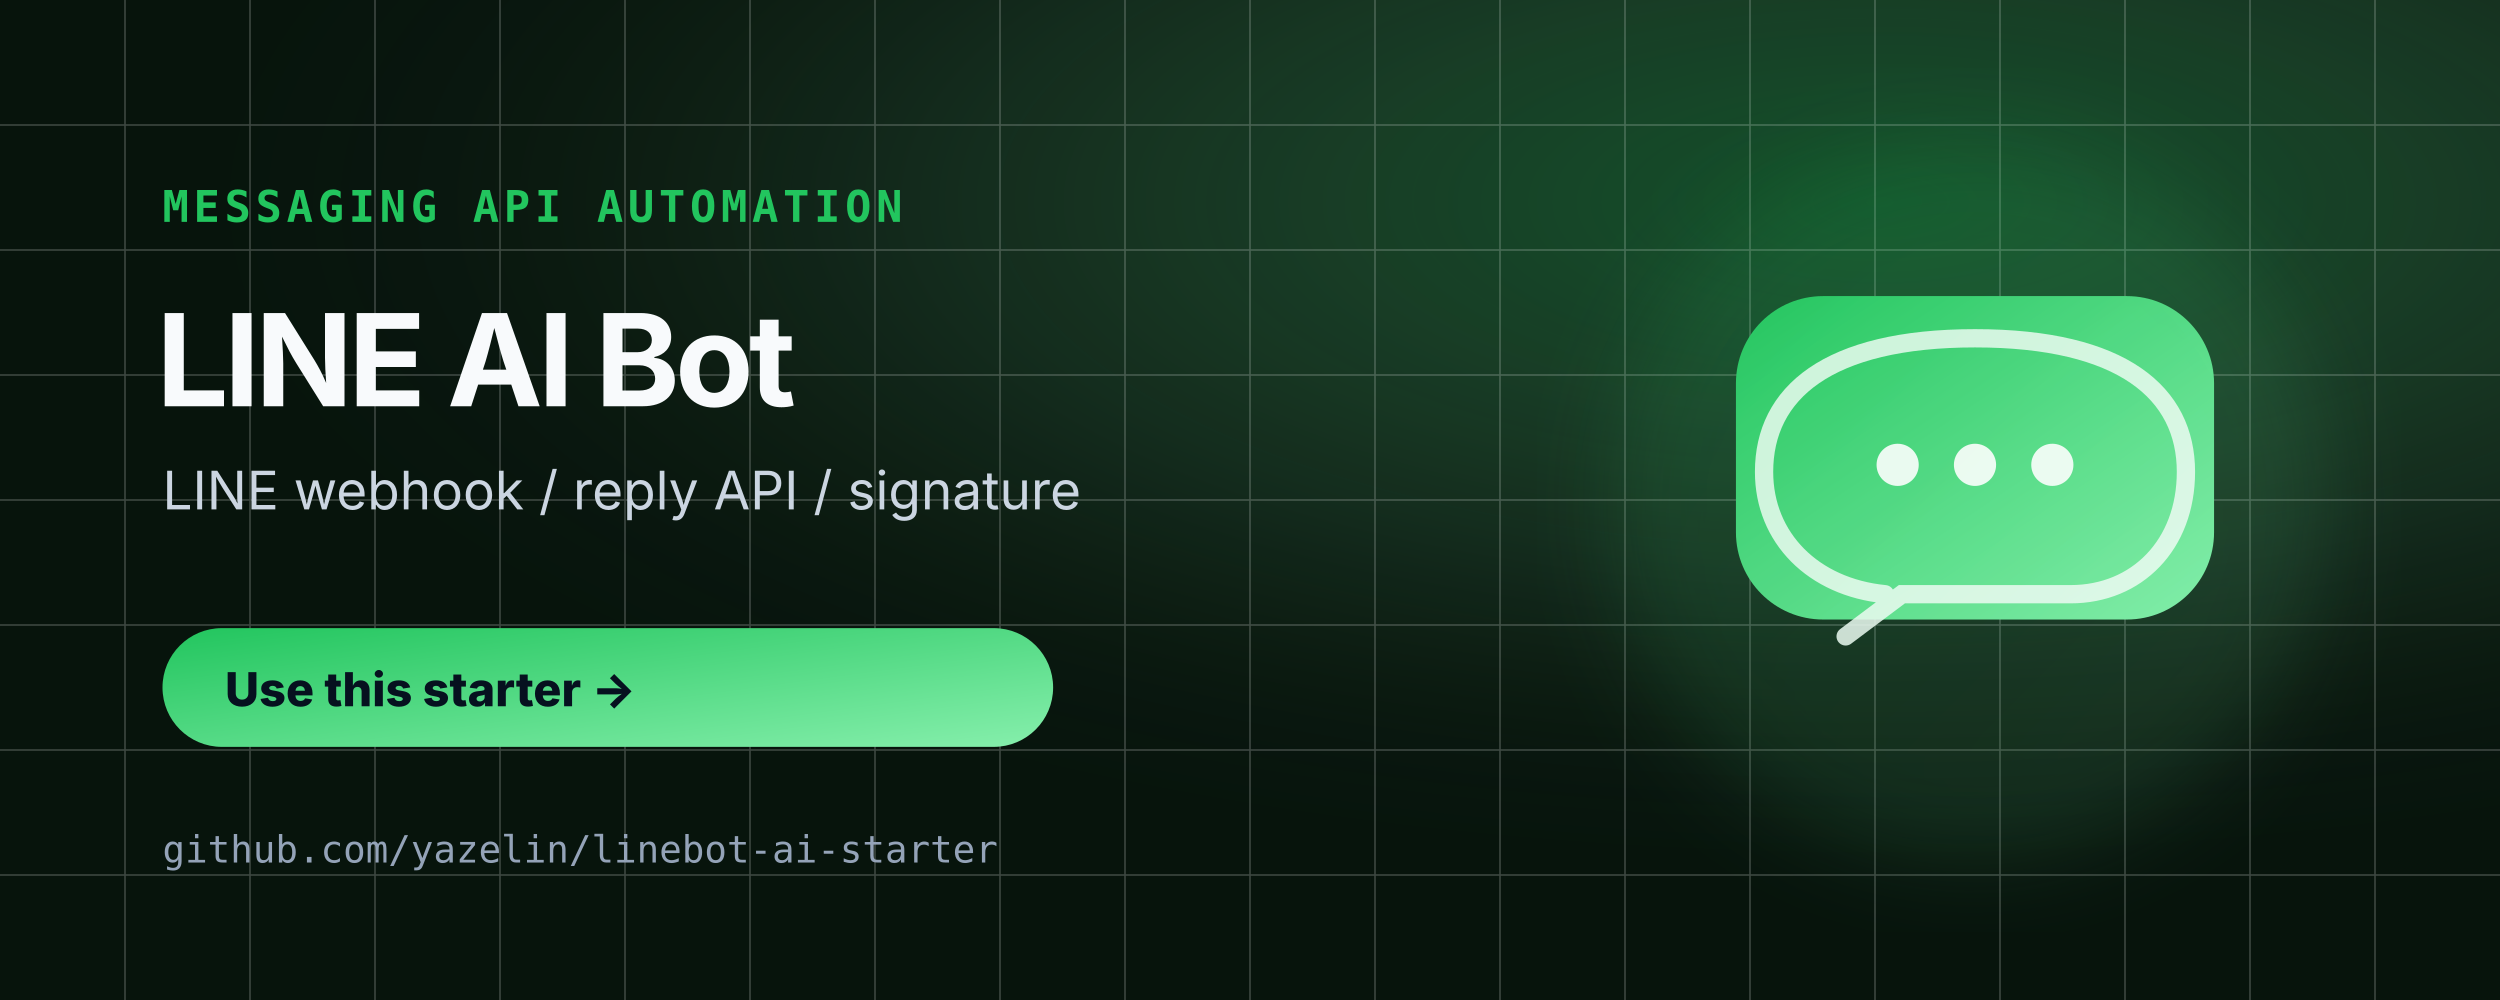
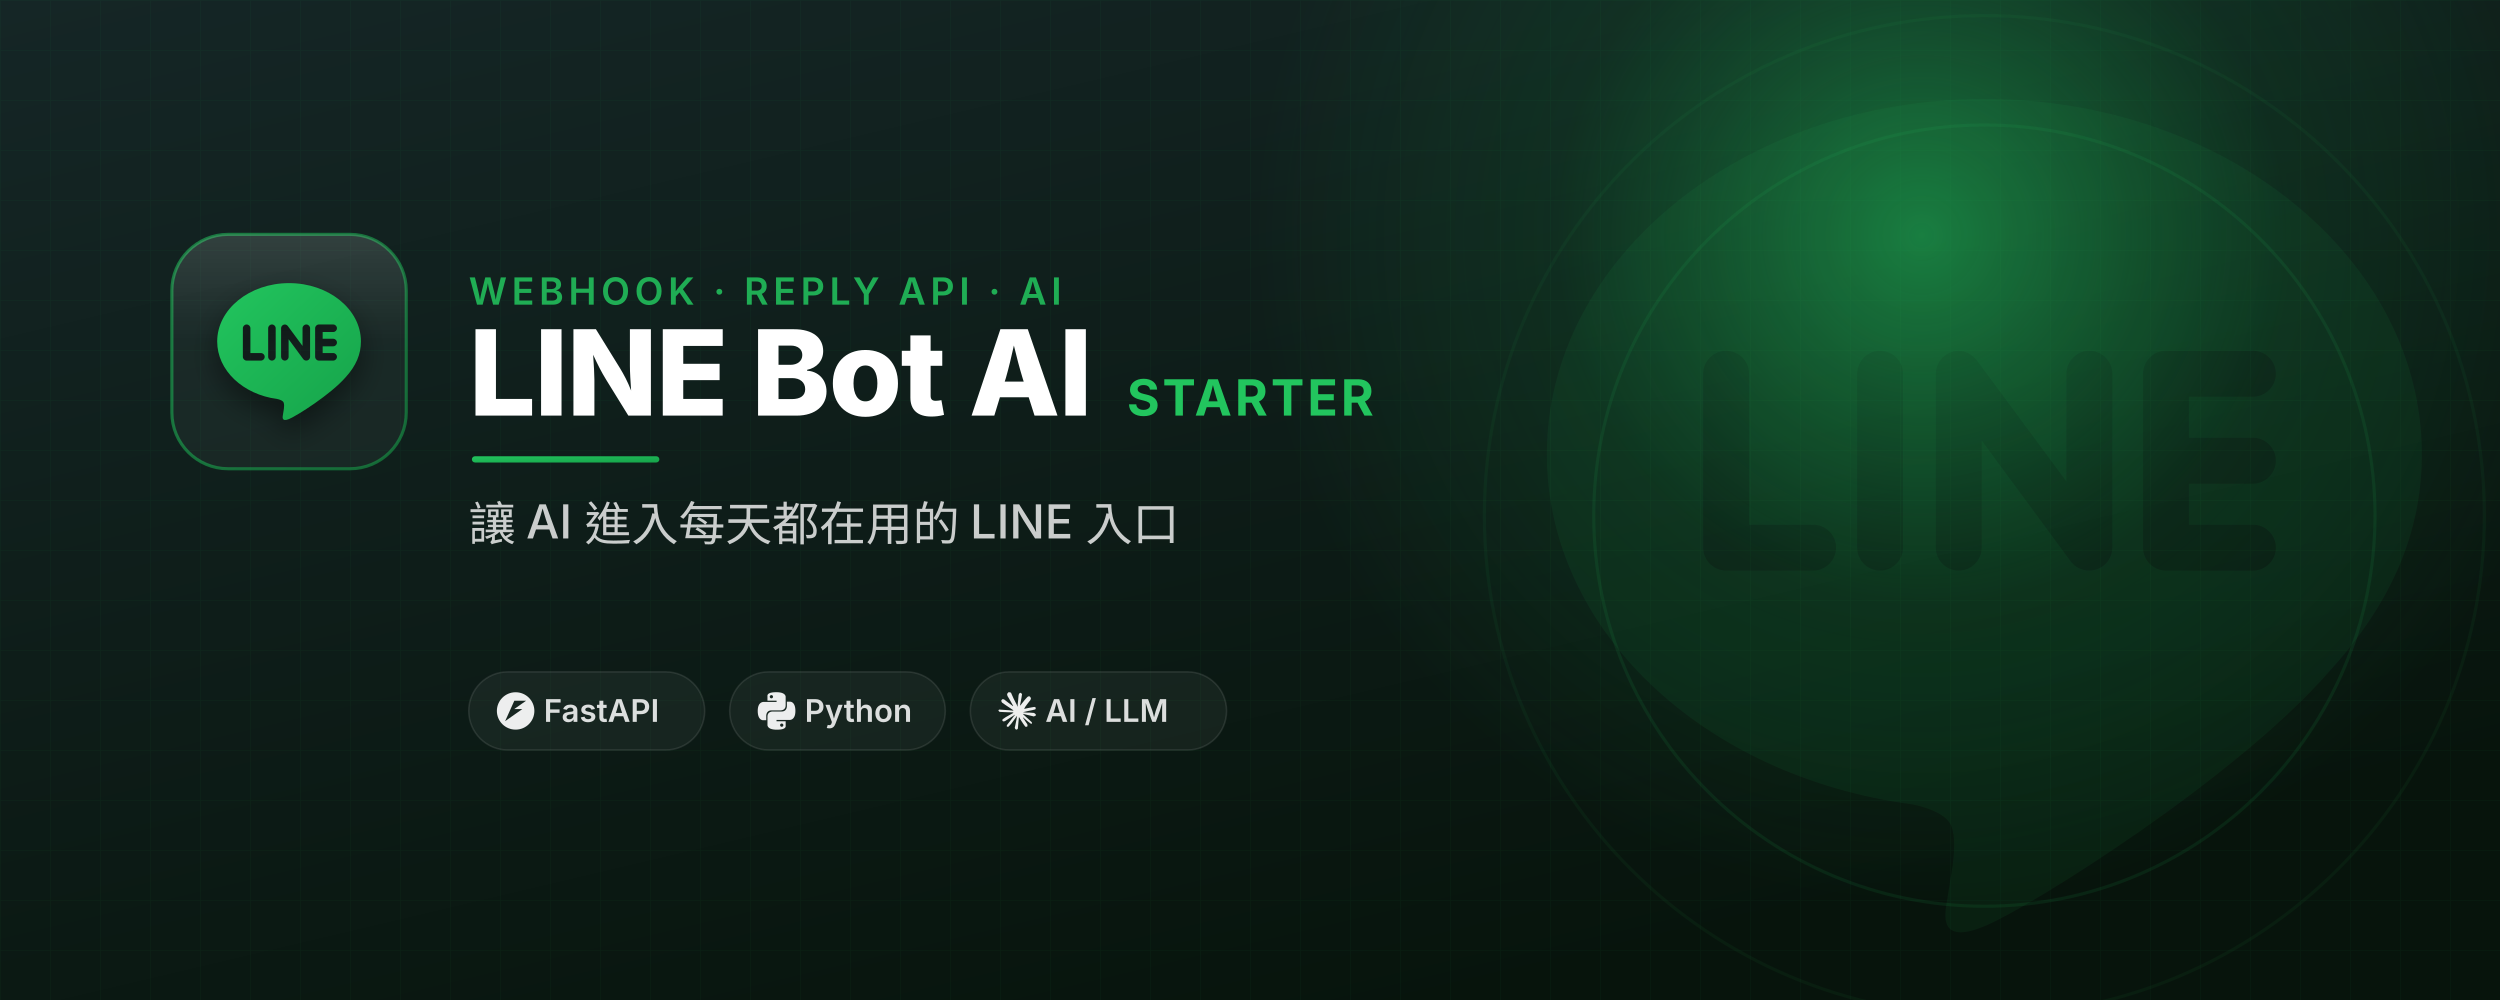
- <svg xmlns="http://www.w3.org/2000/svg" width="1600" height="640" viewBox="0 0 1600 640" role="img" aria-label="LINE Bot AI Starter banner">
+ <svg xmlns="http://www.w3.org/2000/svg" width="1600" height="640" viewBox="0 0 1600 640" role="img" aria-label="LINE Bot AI banner">
  <defs>
-     <linearGradient id="g" x1="0" y1="0" x2="1" y2="1">
-       <stop stop-color="#22c55e" />
-       <stop offset="1" stop-color="#86efac" />
+     <linearGradient id="gradB" x1="0" y1="0" x2="1" y2="1">
+       <stop offset="0" stop-color="#22c55e" />
+       <stop offset="1" stop-color="#16a34a" />
    </linearGradient>
-     <radialGradient id="r" cx=".75" cy=".2" r=".7">
-       <stop stop-color="#22c55e" stop-opacity=".34" />
-       <stop offset=".6" stop-color="#86efac" stop-opacity=".08" />
-       <stop offset="1" stop-color="black" stop-opacity="0" />
+     <linearGradient id="bggB" x1="0" y1="0" x2="0.6" y2="1">
+       <stop offset="0" stop-color="#152626" />
+       <stop offset="1" stop-color="#07140c" />
+     </linearGradient>
+     <radialGradient id="glowB" cx="0.5" cy="0.5" r="0.5">
+       <stop offset="0" stop-color="#22c55e" stop-opacity="0.55" />
+       <stop offset="0.55" stop-color="#16a34a" stop-opacity="0.12" />
+       <stop offset="1" stop-color="#22c55e" stop-opacity="0" />
    </radialGradient>
-     <filter id="blur">
-       <feGaussianBlur stdDeviation="28" />
+     <filter id="blurB" x="-60%" y="-60%" width="220%" height="220%">
+       <feGaussianBlur stdDeviation="9" />
    </filter>
+     <linearGradient id="sheenB" x1="0" y1="0" x2="0" y2="1">
+       <stop offset="0" stop-color="#ffffff" stop-opacity="0.10" />
+       <stop offset="0.45" stop-color="#ffffff" stop-opacity="0" />
+     </linearGradient>
+     <pattern id="gridB" width="32" height="32" patternUnits="userSpaceOnUse">
+       <path d="M32 0H0V32" fill="none" stroke="#22c55e" stroke-opacity="0.05" stroke-width="1" />
+     </pattern>
  </defs>
-   <rect width="1600" height="640" fill="#07140c" />
-   <rect width="1600" height="640" fill="url(#r)" />
-   <g opacity=".22" stroke="white" stroke-width="1">
-     <path d="M0 80 H1600" />
-     <path d="M0 160 H1600" />
-     <path d="M0 240 H1600" />
-     <path d="M0 320 H1600" />
-     <path d="M0 400 H1600" />
-     <path d="M0 480 H1600" />
-     <path d="M0 560 H1600" />
-     <path d="M80 0 V640" />
-     <path d="M160 0 V640" />
-     <path d="M240 0 V640" />
-     <path d="M320 0 V640" />
-     <path d="M400 0 V640" />
-     <path d="M480 0 V640" />
-     <path d="M560 0 V640" />
-     <path d="M640 0 V640" />
-     <path d="M720 0 V640" />
-     <path d="M800 0 V640" />
-     <path d="M880 0 V640" />
-     <path d="M960 0 V640" />
-     <path d="M1040 0 V640" />
-     <path d="M1120 0 V640" />
-     <path d="M1200 0 V640" />
-     <path d="M1280 0 V640" />
-     <path d="M1360 0 V640" />
-     <path d="M1440 0 V640" />
-     <path d="M1520 0 V640" />
+   <rect width="1600" height="640" fill="url(#bggB)" />
+   <rect width="1600" height="640" fill="url(#gridB)" />
+   <circle cx="1230" cy="150" r="430" fill="url(#glowB)" />
+   <g transform="translate(990.00 50.00) scale(23.3333)" fill="#22c55e" opacity="0.07">
+     <path d="M19.365 9.863c.349 0 .63.285.63.631 0 .345-.281.63-.63.63H17.61v1.125h1.755c.349 0 .63.283.63.63 0 .344-.281.629-.63.629h-2.386c-.345 0-.627-.285-.627-.629V8.108c0-.345.282-.63.63-.63h2.386c.346 0 .627.285.627.63 0 .349-.281.63-.63.63H17.61v1.125h1.755zm-3.855 3.016c0 .27-.174.51-.432.596-.064.021-.133.031-.199.031-.211 0-.391-.09-.51-.25l-2.443-3.317v2.94c0 .344-.279.629-.631.629-.346 0-.626-.285-.626-.629V8.108c0-.27.173-.51.43-.595.06-.023.136-.033.194-.033.195 0 .375.104.495.254l2.462 3.33V8.108c0-.345.282-.63.63-.63.345 0 .63.285.63.63v4.771zm-5.741 0c0 .344-.282.629-.631.629-.345 0-.627-.285-.627-.629V8.108c0-.345.282-.63.63-.63.346 0 .628.285.628.63v4.771zm-2.466.629H4.917c-.345 0-.63-.285-.63-.629V8.108c0-.345.285-.63.63-.63.348 0 .63.285.63.63v4.141h1.756c.348 0 .629.283.629.63 0 .344-.282.629-.629.629M24 10.314C24 4.943 18.615.572 12 .572S0 4.943 0 10.314c0 4.811 4.27 8.842 10.035 9.608.391.082.923.258 1.058.59.12.301.079.766.038 1.08l-.164 1.02c-.045.301-.24 1.186 1.049.645 1.291-.539 6.916-4.078 9.436-6.975C23.176 14.393 24 12.458 24 10.314" />
  </g>
-   <g transform="translate(1030 95) scale(.9)">
-     <rect x="90" y="105" width="340" height="230" rx="62" fill="url(#g)" />
-     <path d="M168 347 L208 317 H328 C375 317 410 282 410 230 C410 174 365 135 260 135 C155 135 110 174 110 230 C110 277 145 312 196 317" fill="none" stroke="white" stroke-opacity=".85" stroke-width="13" stroke-linecap="round" />
-     <circle cx="205" cy="225" r="15" fill="white" />
-     <circle cx="260" cy="225" r="15" fill="white" />
-     <circle cx="315" cy="225" r="15" fill="white" />
+   <circle cx="1270" cy="330" r="250" fill="none" stroke="#22c55e" stroke-opacity="0.10" stroke-width="2" />
+   <circle cx="1270" cy="330" r="320" fill="none" stroke="#22c55e" stroke-opacity="0.06" stroke-width="2" />
+   <rect x="110" y="150" width="150" height="150" rx="36" fill="#ffffff" fill-opacity="0.04" />
+   <rect x="110" y="150" width="150" height="150" rx="36" fill="none" stroke="url(#gradB)" stroke-opacity="0.55" stroke-width="2" />
+   <rect x="110" y="150" width="150" height="150" rx="36" fill="url(#sheenB)" />
+   <g filter="url(#blurB)" opacity="0.45">
+     <g transform="translate(139.00 187.00) scale(3.8333)" fill="#000000">
+       <path d="M19.365 9.863c.349 0 .63.285.63.631 0 .345-.281.63-.63.63H17.61v1.125h1.755c.349 0 .63.283.63.63 0 .344-.281.629-.63.629h-2.386c-.345 0-.627-.285-.627-.629V8.108c0-.345.282-.63.63-.63h2.386c.346 0 .627.285.627.63 0 .349-.281.63-.63.63H17.61v1.125h1.755zm-3.855 3.016c0 .27-.174.51-.432.596-.064.021-.133.031-.199.031-.211 0-.391-.09-.51-.25l-2.443-3.317v2.94c0 .344-.279.629-.631.629-.346 0-.626-.285-.626-.629V8.108c0-.27.173-.51.43-.595.06-.023.136-.033.194-.033.195 0 .375.104.495.254l2.462 3.33V8.108c0-.345.282-.63.63-.63.345 0 .63.285.63.63v4.771zm-5.741 0c0 .344-.282.629-.631.629-.345 0-.627-.285-.627-.629V8.108c0-.345.282-.63.63-.63.346 0 .628.285.628.63v4.771zm-2.466.629H4.917c-.345 0-.63-.285-.63-.629V8.108c0-.345.285-.63.63-.63.348 0 .63.285.63.63v4.141h1.756c.348 0 .629.283.629.63 0 .344-.282.629-.629.629M24 10.314C24 4.943 18.615.572 12 .572S0 4.943 0 10.314c0 4.811 4.27 8.842 10.035 9.608.391.082.923.258 1.058.59.12.301.079.766.038 1.08l-.164 1.02c-.045.301-.24 1.186 1.049.645 1.291-.539 6.916-4.078 9.436-6.975C23.176 14.393 24 12.458 24 10.314" />
+     </g>
  </g>
-   <circle cx="1260" cy="320" r="230" fill="url(#g)" opacity=".12" filter="url(#blur)" />
-   <text x="104" y="142" fill="#22c55e" font-family="JetBrains Mono, monospace" font-size="28" font-weight="700" letter-spacing="3">MESSAGING API AUTOMATION</text>
-   <text x="100" y="260" fill="#f8fafc" font-family="Inter, system-ui, sans-serif" font-size="82" font-weight="700" letter-spacing="-3">LINE AI Bot</text>
-   <text x="104" y="326" fill="#cbd5e1" font-family="Inter, system-ui, sans-serif" font-size="34">LINE webhook / reply API / signature</text>
-   <rect x="104" y="402" width="570" height="76" rx="38" fill="url(#g)" />
-   <text x="144" y="452" fill="#06111f" font-family="Inter, system-ui, sans-serif" font-size="30" font-weight="800">Use this starter →</text>
-   <text x="104" y="552" fill="#94a3b8" font-family="JetBrains Mono, monospace" font-size="24">github.com/yazelin/linebot-ai-starter</text>
+   <g transform="translate(139.00 179.00) scale(3.8333)" fill="url(#gradB)">
+     <path d="M19.365 9.863c.349 0 .63.285.63.631 0 .345-.281.63-.63.63H17.61v1.125h1.755c.349 0 .63.283.63.63 0 .344-.281.629-.63.629h-2.386c-.345 0-.627-.285-.627-.629V8.108c0-.345.282-.63.63-.63h2.386c.346 0 .627.285.627.63 0 .349-.281.63-.63.63H17.61v1.125h1.755zm-3.855 3.016c0 .27-.174.51-.432.596-.064.021-.133.031-.199.031-.211 0-.391-.09-.51-.25l-2.443-3.317v2.94c0 .344-.279.629-.631.629-.346 0-.626-.285-.626-.629V8.108c0-.27.173-.51.43-.595.06-.023.136-.033.194-.033.195 0 .375.104.495.254l2.462 3.33V8.108c0-.345.282-.63.63-.63.345 0 .63.285.63.63v4.771zm-5.741 0c0 .344-.282.629-.631.629-.345 0-.627-.285-.627-.629V8.108c0-.345.282-.63.63-.63.346 0 .628.285.628.63v4.771zm-2.466.629H4.917c-.345 0-.63-.285-.63-.629V8.108c0-.345.285-.63.63-.63.348 0 .63.285.63.63v4.141h1.756c.348 0 .629.283.629.63 0 .344-.282.629-.629.629M24 10.314C24 4.943 18.615.572 12 .572S0 4.943 0 10.314c0 4.811 4.27 8.842 10.035 9.608.391.082.923.258 1.058.59.12.301.079.766.038 1.08l-.164 1.02c-.045.301-.24 1.186 1.049.645 1.291-.539 6.916-4.078 9.436-6.975C23.176 14.393 24 12.458 24 10.314" />
+   </g>
+   <text x="300" y="195" font-family="'Inter','Segoe UI','Helvetica Neue',-apple-system,system-ui,'Noto Sans CJK TC','PingFang TC','Microsoft JhengHei',sans-serif" font-size="24" font-weight="600" letter-spacing="3" fill="#22c55e" fill-opacity="0.85">WEBHOOK · REPLY API · AI</text>
+   <text x="300" y="266" font-family="'Inter','Segoe UI','Helvetica Neue',-apple-system,system-ui,'Noto Sans CJK TC','PingFang TC','Microsoft JhengHei',sans-serif" font-size="76" font-weight="800" fill="#ffffff" letter-spacing="-1">LINE Bot AI<tspan dx="22" font-size="32" font-weight="700" letter-spacing="2" fill="#22c55e">STARTER</tspan>
+   </text>
+   <rect x="302" y="292" width="120" height="4" rx="2" fill="url(#gradB)" />
+   <text x="300" y="346" font-family="'Inter','Segoe UI','Helvetica Neue',-apple-system,system-ui,'Noto Sans CJK TC','PingFang TC','Microsoft JhengHei',sans-serif" font-size="30" font-weight="500" fill="#ffffff" fill-opacity="0.78">讓 AI 進入每天都在用的 LINE 入口</text>
+   <rect x="300" y="430" width="151" height="50" rx="25" fill="#ffffff" fill-opacity="0.05" />
+   <rect x="300" y="430" width="151" height="50" rx="25" fill="none" stroke="#ffffff" stroke-opacity="0.10" stroke-width="1" />
+   <g transform="translate(318.00 443.00) scale(1)" fill="#ffffff" opacity="0.92">
+     <path d="M12 .039C5.373.038 0 5.393 0 11.999c-.001 6.607 5.372 11.963 12 11.963 6.628 0 12.001-5.356 12-11.963-0-6.606-5.373-11.96-12-11.96m-.829 5.415h7.55l-7.58 5.328h5.183L5.279 18.544q2.947-6.544 5.892-13.09" />
+   </g>
+   <text x="348" y="462" font-family="'Inter','Segoe UI','Helvetica Neue',-apple-system,system-ui,'Noto Sans CJK TC','PingFang TC','Microsoft JhengHei',sans-serif" font-size="20" font-weight="600" fill="#ffffff" fill-opacity="0.85">FastAPI</text>
+   <rect x="467" y="430" width="138" height="50" rx="25" fill="#ffffff" fill-opacity="0.05" />
+   <rect x="467" y="430" width="138" height="50" rx="25" fill="none" stroke="#ffffff" stroke-opacity="0.10" stroke-width="1" />
+   <g transform="translate(485.00 443.00) scale(1)" fill="#ffffff" opacity="0.92">
+     <path d="M14.25.18l.9.2.73.26.59.3.45.32.34.34.25.34.16.33.1.3.04.26.02.2-.01.13V8.5l-.05.63-.13.55-.21.46-.26.38-.3.31-.33.25-.35.19-.35.14-.33.1-.3.07-.26.04-.21.02H8.77l-.69.05-.59.14-.5.22-.41.27-.33.32-.27.35-.2.36-.15.37-.1.35-.07.32-.04.27-.02.21v3.06H3.17l-.21-.03-.28-.07-.32-.12-.35-.18-.36-.26-.36-.36-.35-.46-.32-.59-.28-.73-.21-.88-.14-1.05-.05-1.23.06-1.22.16-1.04.24-.87.32-.71.36-.57.4-.44.42-.33.42-.24.4-.16.36-.1.32-.05.24-.01h.16l.06.01h8.16v-.83H6.18l-.01-2.75-.02-.37.05-.34.11-.31.17-.28.25-.26.31-.23.38-.2.44-.18.51-.15.58-.12.64-.1.71-.06.77-.04.84-.02 1.27.05zm-6.3 1.98l-.23.33-.08.41.08.41.23.34.33.22.41.09.41-.09.33-.22.23-.34.08-.41-.08-.41-.23-.33-.33-.22-.41-.09-.41.09zm13.09 3.95l.28.06.32.12.35.18.36.27.36.35.35.47.32.59.28.73.21.88.14 1.04.05 1.23-.06 1.23-.16 1.04-.24.86-.32.71-.36.57-.4.45-.42.33-.42.24-.4.16-.36.09-.32.05-.24.02-.16-.01h-8.22v.82h5.84l.01 2.76.02.36-.05.34-.11.31-.17.29-.25.25-.31.24-.38.2-.44.17-.51.15-.58.13-.64.09-.71.07-.77.04-.84.01-1.27-.04-1.07-.14-.9-.2-.73-.25-.59-.3-.45-.33-.34-.34-.25-.34-.16-.33-.1-.3-.04-.25-.02-.2.01-.13v-5.34l.05-.64.13-.54.21-.46.26-.38.3-.32.33-.24.35-.2.35-.14.33-.1.3-.06.26-.04.21-.02.13-.01h5.84l.69-.05.59-.14.5-.21.41-.28.33-.32.27-.35.2-.36.15-.36.1-.35.07-.32.04-.28.02-.21V6.07h2.09l.14.01zm-6.47 14.25l-.23.33-.08.41.08.41.23.33.33.23.41.08.41-.08.33-.23.23-.33.08-.41-.08-.41-.23-.33-.33-.23-.41-.08-.41.08z" />
+   </g>
+   <text x="515" y="462" font-family="'Inter','Segoe UI','Helvetica Neue',-apple-system,system-ui,'Noto Sans CJK TC','PingFang TC','Microsoft JhengHei',sans-serif" font-size="20" font-weight="600" fill="#ffffff" fill-opacity="0.85">Python</text>
+   <rect x="621" y="430" width="164" height="50" rx="25" fill="#ffffff" fill-opacity="0.05" />
+   <rect x="621" y="430" width="164" height="50" rx="25" fill="none" stroke="#ffffff" stroke-opacity="0.10" stroke-width="1" />
+   <g transform="translate(639.00 443.00) scale(1)" fill="#ffffff" fill-rule="evenodd" opacity="0.92">
+     <path d="M4.709 15.955l4.72-2.647.08-.23-.08-.128H9.2l-.79-.048-2.698-.073-2.339-.097-2.266-.122-.571-.121L0 11.784l.055-.352.48-.321.686.06 1.52.103 2.278.158 1.652.097 2.449.255h.389l.055-.157-.134-.098-.103-.097-2.358-1.596-2.552-1.688-1.336-.972-.724-.491-.364-.462-.158-1.008.656-.722.881.06.225.061.893.686 1.908 1.476 2.491 1.833.365.304.145-.103.019-.073-.164-.274-1.355-2.446-1.446-2.49-.644-1.032-.17-.619a2.97 2.97 0 01-.104-.729L6.283.134 6.696 0l.996.134.42.364.62 1.414 1.002 2.229 1.555 3.03.456.898.243.832.091.255h.158V9.01l.128-1.706.237-2.095.23-2.695.08-.76.376-.91.747-.492.584.28.48.685-.067.444-.286 1.851-.559 2.903-.364 1.942h.212l.243-.242.985-1.306 1.652-2.064.73-.82.85-.904.547-.431h1.033l.76 1.129-.34 1.166-1.064 1.347-.881 1.142-1.264 1.7-.79 1.36.073.11.188-.02 2.856-.606 1.543-.28 1.841-.315.833.388.091.395-.328.807-1.969.486-2.309.462-3.439.813-.042.03.049.061 1.549.146.662.036h1.622l3.02.225.79.522.474.638-.079.485-1.215.62-1.64-.389-3.829-.91-1.312-.329h-.182v.11l1.093 1.068 2.006 1.81 2.509 2.33.127.578-.322.455-.34-.049-2.205-1.657-.851-.747-1.926-1.62h-.128v.17l.444.649 2.345 3.521.122 1.08-.17.353-.608.213-.668-.122-1.374-1.925-1.415-2.167-1.143-1.943-.14.08-.674 7.254-.316.37-.729.28-.607-.461-.322-.747.322-1.476.389-1.924.315-1.53.286-1.9.17-.632-.012-.042-.14.018-1.434 1.967-2.18 2.945-1.726 1.845-.414.164-.717-.37.067-.662.401-.589 2.388-3.036 1.44-1.882.93-1.086-.006-.158h-.055L4.132 18.56l-1.13.146-.487-.456.061-.746.231-.243 1.908-1.312-.006.006z" />
+   </g>
+   <text x="669" y="462" font-family="'Inter','Segoe UI','Helvetica Neue',-apple-system,system-ui,'Noto Sans CJK TC','PingFang TC','Microsoft JhengHei',sans-serif" font-size="20" font-weight="600" fill="#ffffff" fill-opacity="0.85">AI / LLM</text>
</svg>
